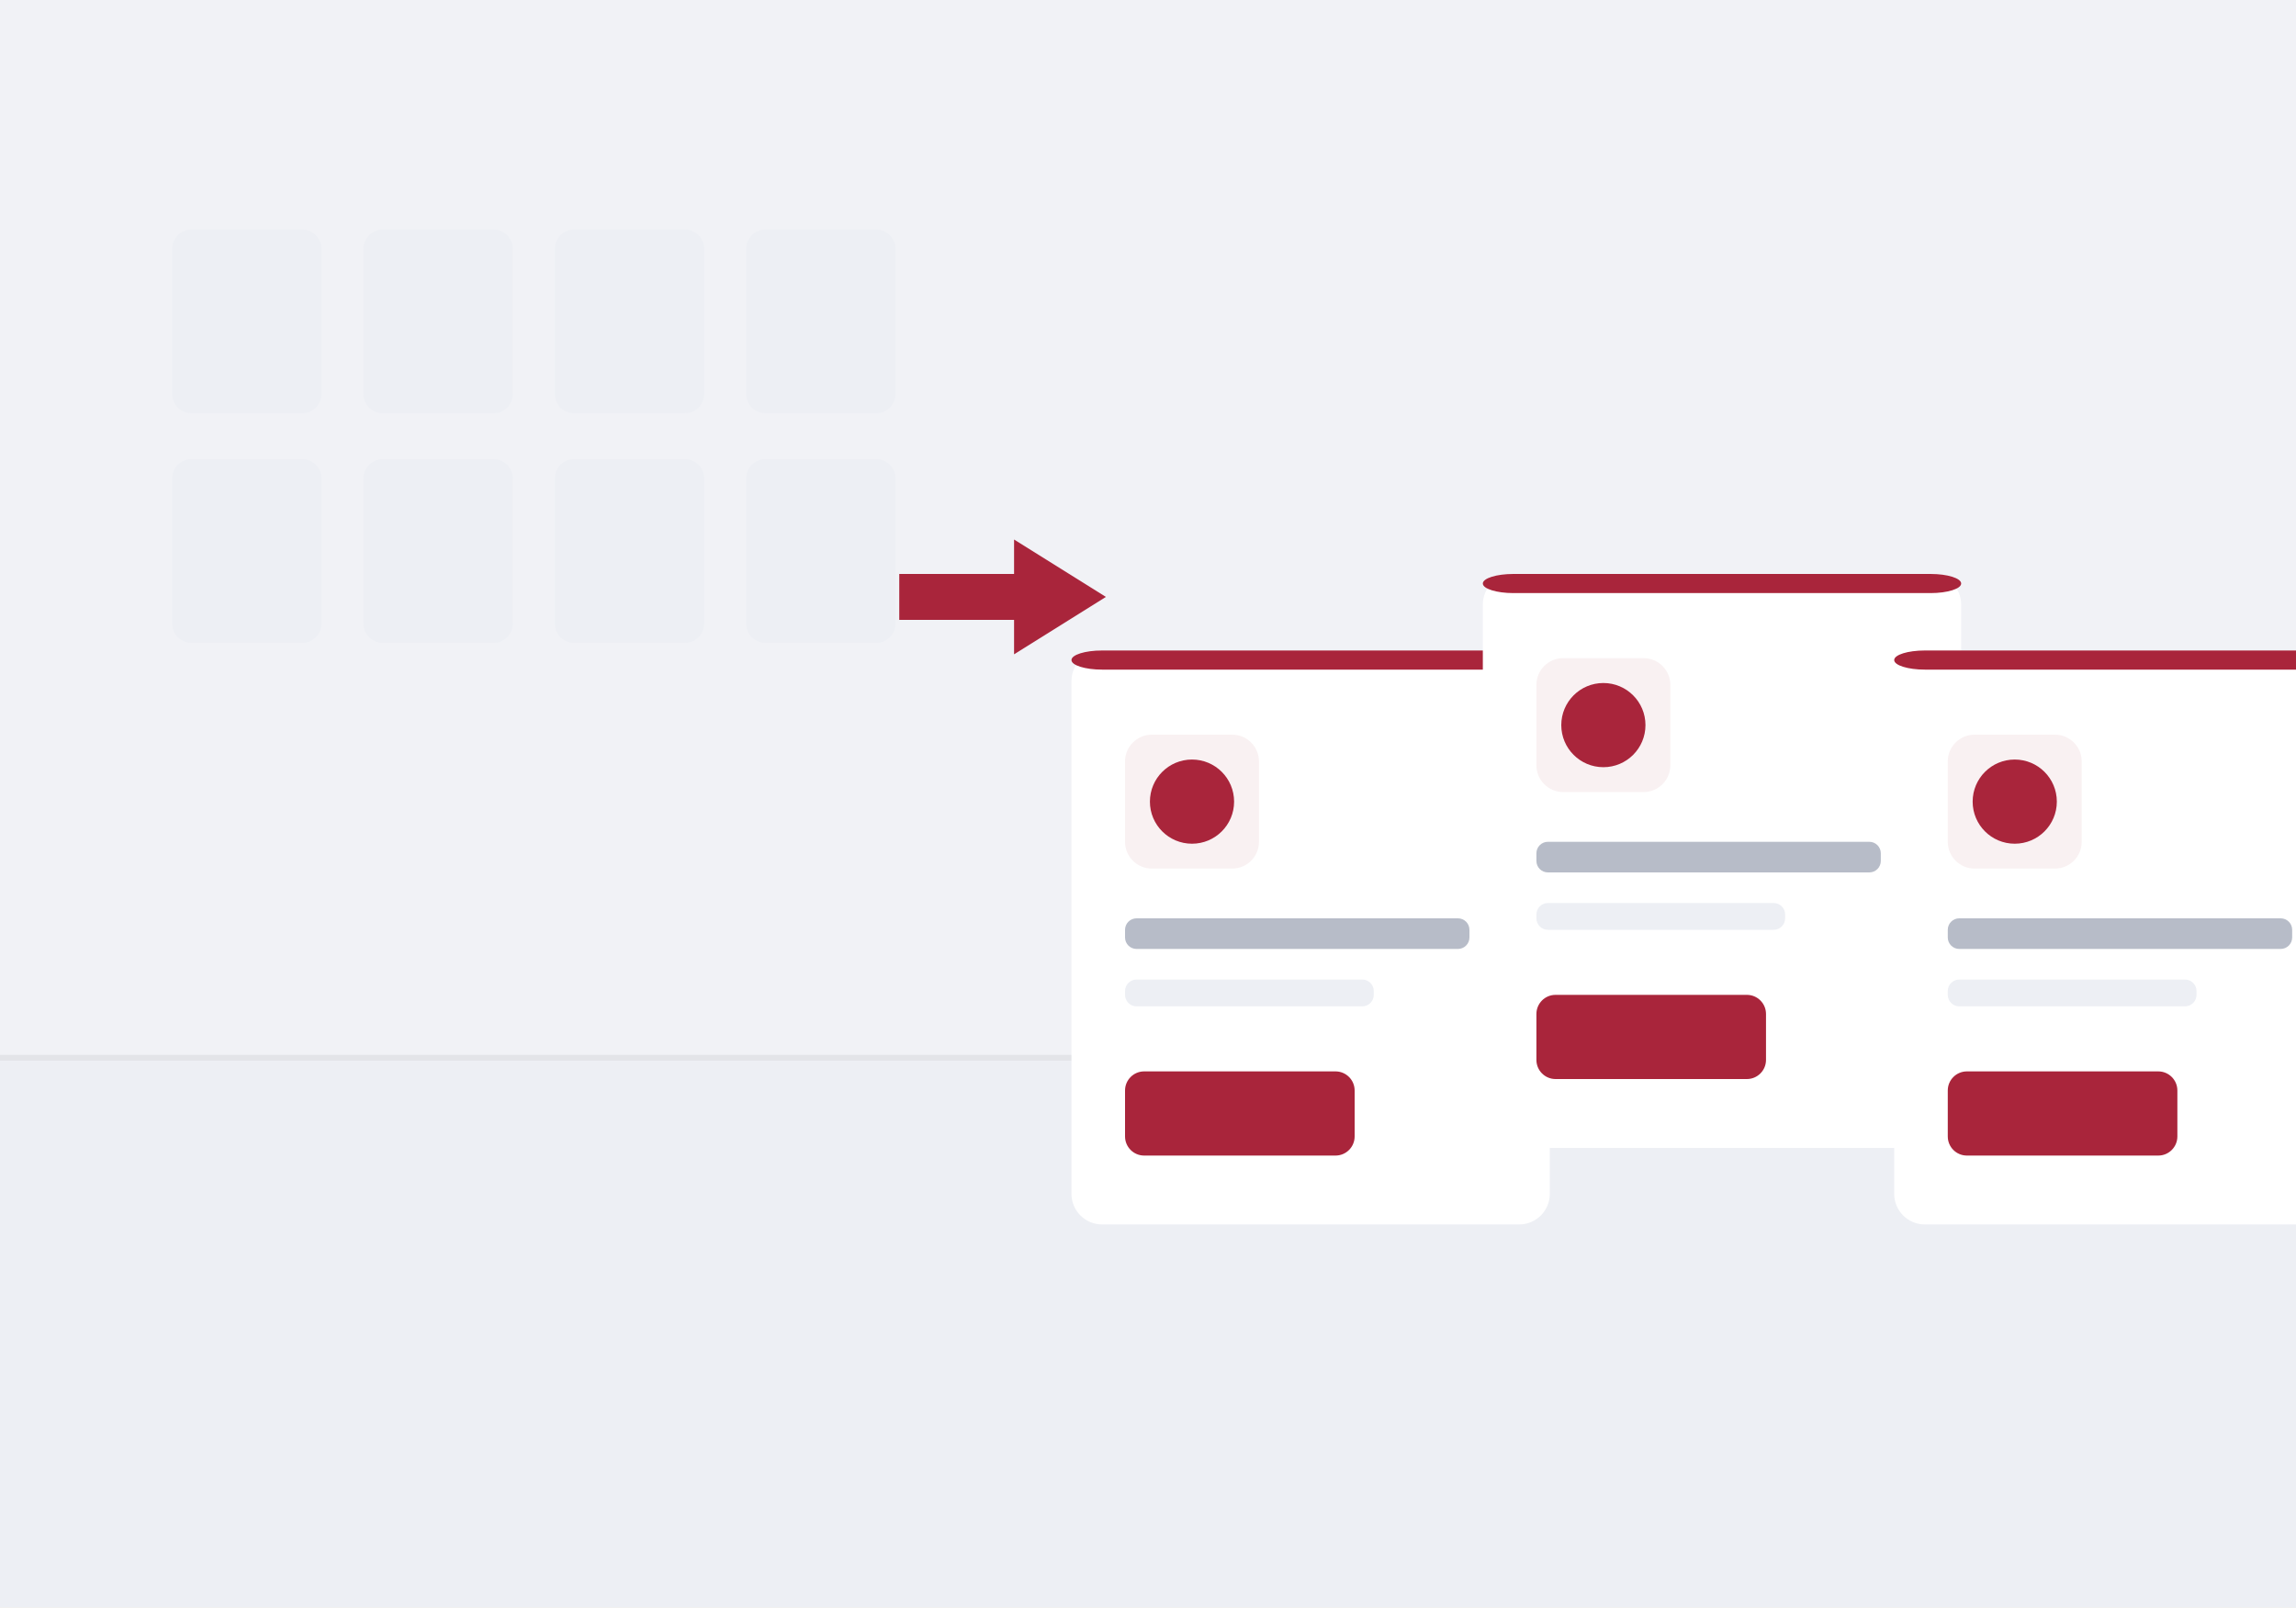
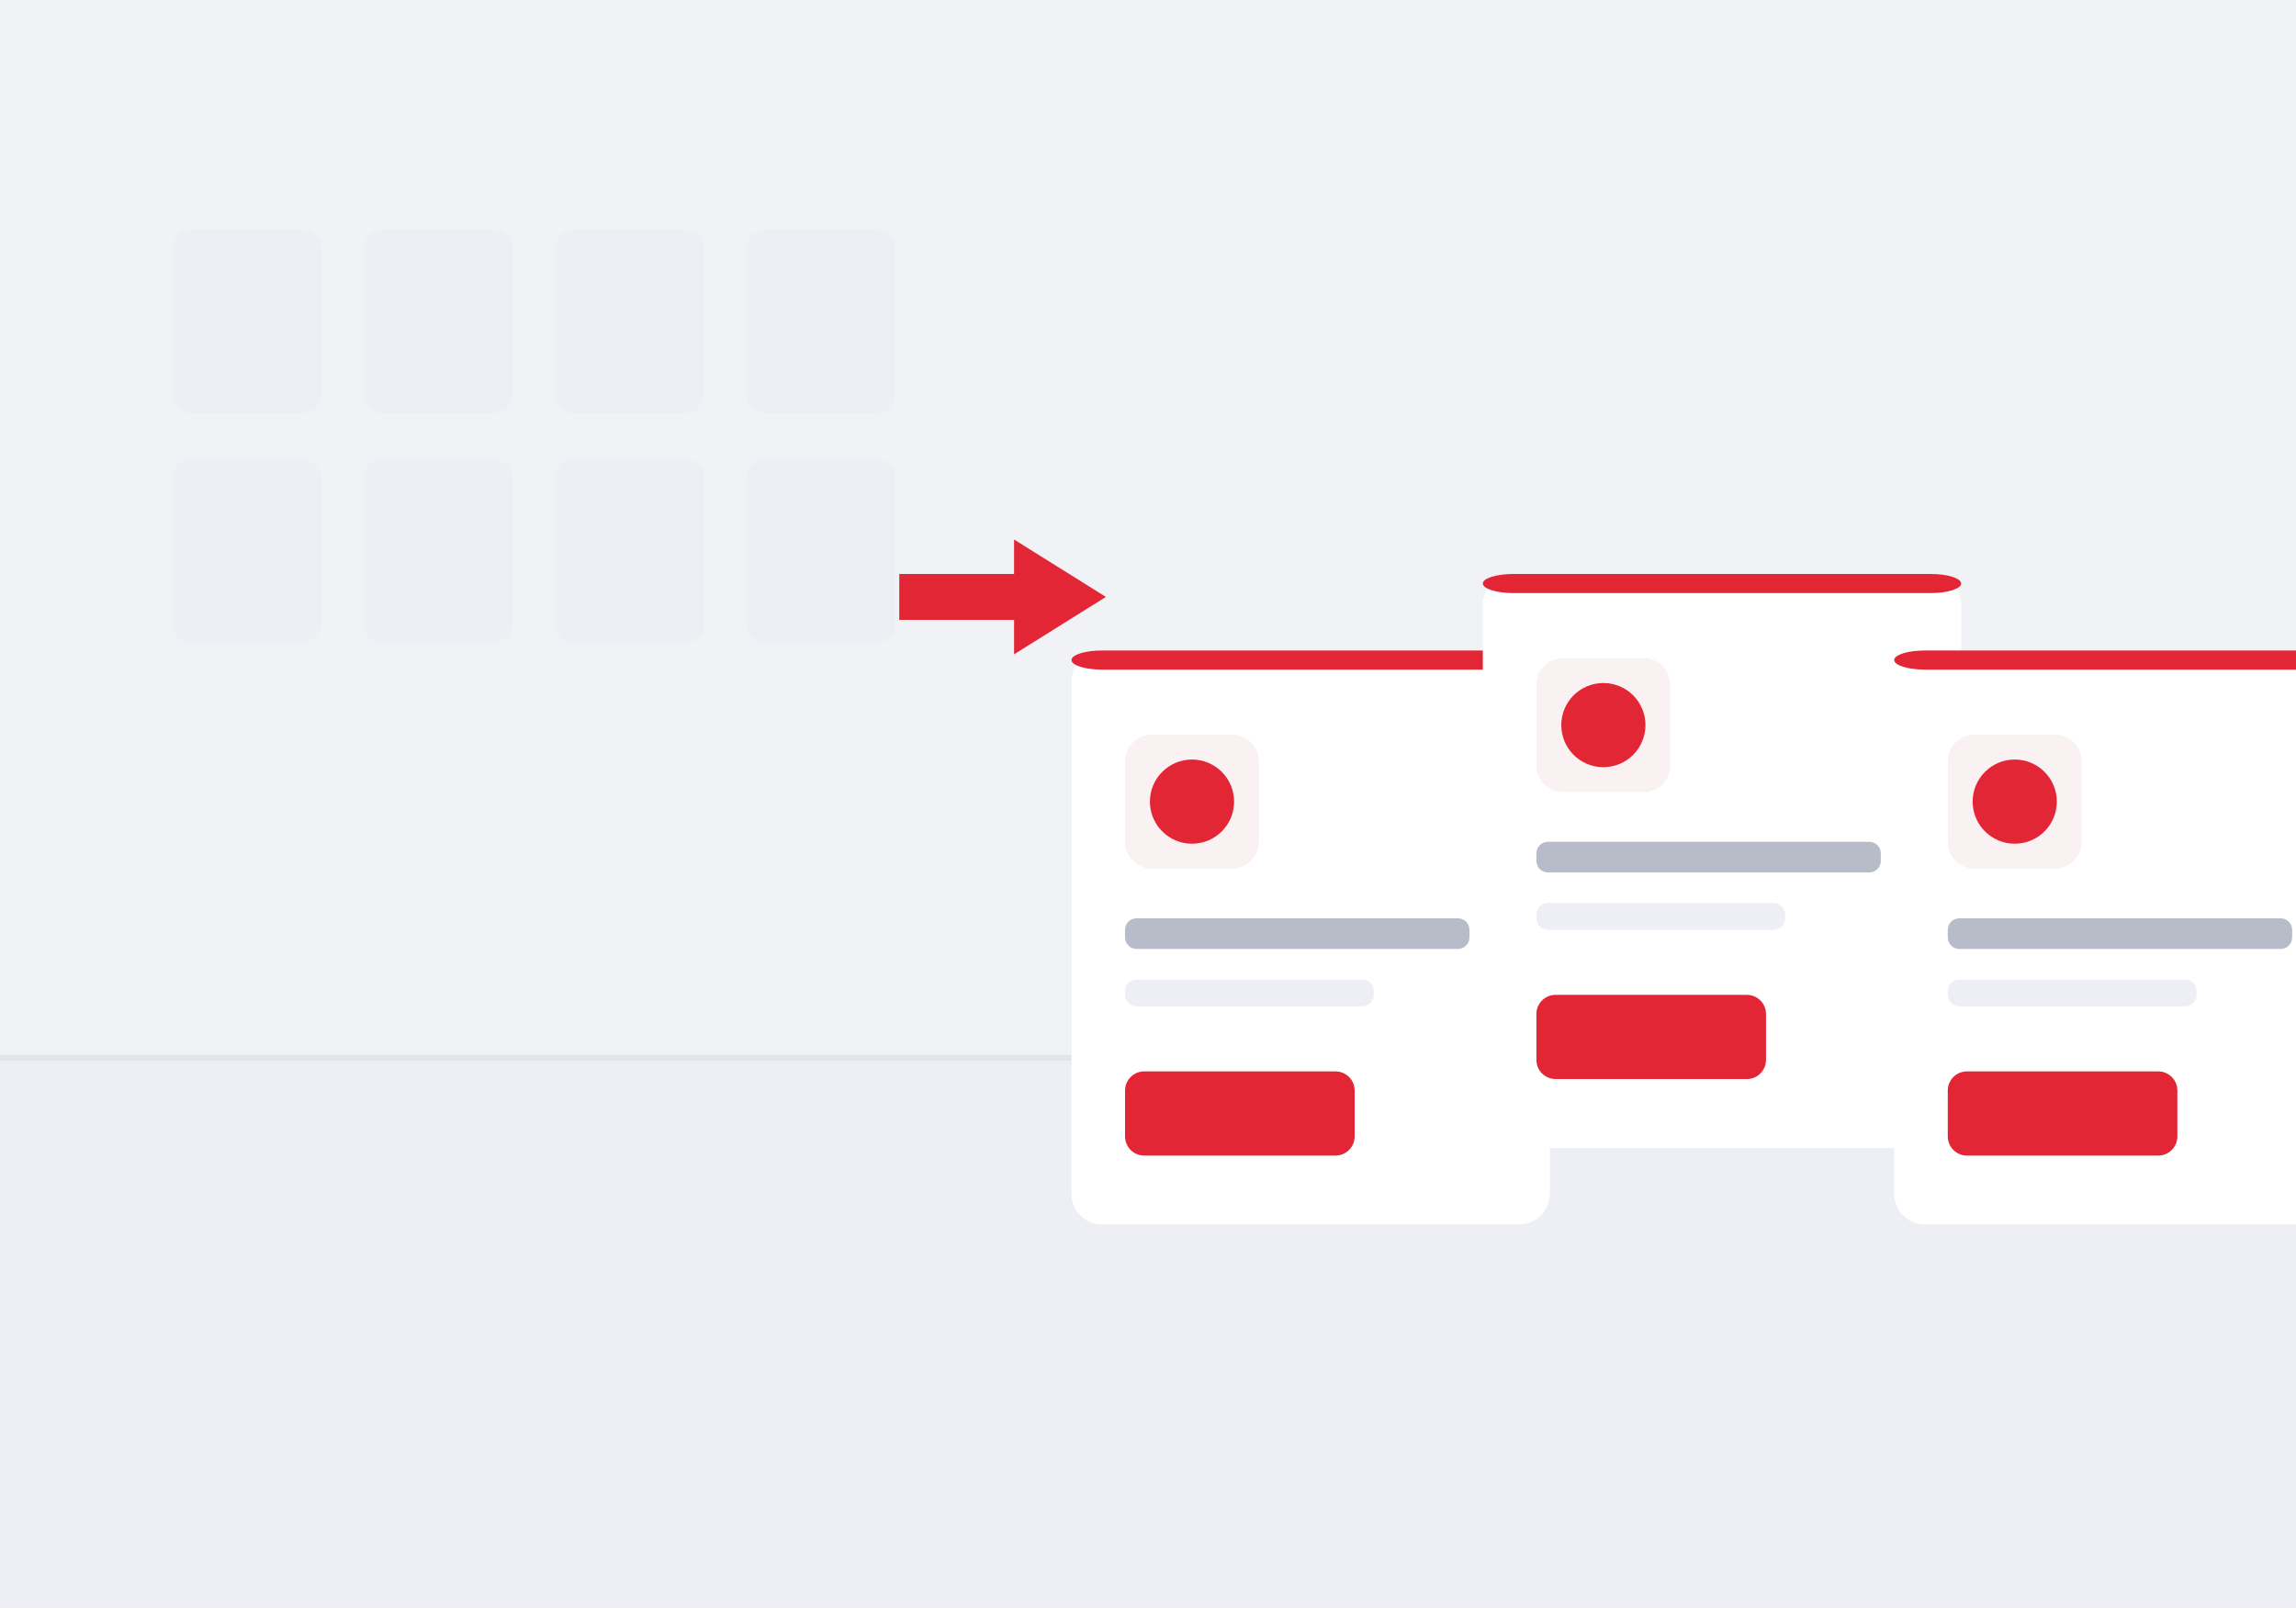
<svg xmlns="http://www.w3.org/2000/svg" viewBox="0 0 1200 840" width="1200" height="840" role="img">
  <rect x="0" y="0" width="1200" height="840" fill="#F7F8FA" />
  <rect x="0" y="0" width="1200" height="554.4" fill="#F1F2F6" />
  <rect x="0" y="554.4" width="1200" height="285.6" fill="#EDEFF4" />
  <rect x="0" y="551.4" width="1200" height="3" fill="rgba(0,0,0,.06)" />
  <rect x="90" y="120" width="78" height="96" fill="#EDEFF4" rx="10" />
  <rect x="190" y="120" width="78" height="96" fill="#EDEFF4" rx="10" />
  <rect x="290" y="120" width="78" height="96" fill="#EDEFF4" rx="10" />
  <rect x="390" y="120" width="78" height="96" fill="#EDEFF4" rx="10" />
  <rect x="90" y="240" width="78" height="96" fill="#EDEFF4" rx="10" />
  <rect x="190" y="240" width="78" height="96" fill="#EDEFF4" rx="10" />
  <rect x="290" y="240" width="78" height="96" fill="#EDEFF4" rx="10" />
  <rect x="390" y="240" width="78" height="96" fill="#EDEFF4" rx="10" />
  <g transform="translate(560,340)">
    <rect x="0" y="0" width="250" height="300" fill="#FFFFFF" rx="16" />
-     <rect x="0" y="0" width="250" height="10" fill="#A9253B" rx="16" />
+     <rect x="0" y="0" width="250" height="10" fill="#E32636" rx="16" />
    <rect x="28" y="44" width="70" height="70" fill="#F9F1F2" rx="14" />
-     <circle cx="63" cy="79" r="22" fill="#A9253B" />
+     <circle cx="63" cy="79" r="22" fill="#E32636" />
    <rect x="28" y="140" width="180" height="16" fill="#B7BCC8" rx="6" />
    <rect x="28" y="172" width="130" height="14" fill="#EDEFF4" rx="6" />
-     <rect x="28" y="220" width="120" height="44" fill="#A9253B" rx="10" />
+     <rect x="28" y="220" width="120" height="44" fill="#E32636" rx="10" />
  </g>
  <g transform="translate(775,300)">
    <rect x="0" y="0" width="250" height="300" fill="#FFFFFF" rx="16" />
-     <rect x="0" y="0" width="250" height="10" fill="#A9253B" rx="16" />
+     <rect x="0" y="0" width="250" height="10" fill="#E32636" rx="16" />
    <rect x="28" y="44" width="70" height="70" fill="#F9F1F2" rx="14" />
-     <circle cx="63" cy="79" r="22" fill="#A9253B" />
+     <circle cx="63" cy="79" r="22" fill="#E32636" />
    <rect x="28" y="140" width="180" height="16" fill="#B7BCC8" rx="6" />
    <rect x="28" y="172" width="130" height="14" fill="#EDEFF4" rx="6" />
-     <rect x="28" y="220" width="120" height="44" fill="#A9253B" rx="10" />
+     <rect x="28" y="220" width="120" height="44" fill="#E32636" rx="10" />
  </g>
  <g transform="translate(990,340)">
    <rect x="0" y="0" width="250" height="300" fill="#FFFFFF" rx="16" />
-     <rect x="0" y="0" width="250" height="10" fill="#A9253B" rx="16" />
+     <rect x="0" y="0" width="250" height="10" fill="#E32636" rx="16" />
    <rect x="28" y="44" width="70" height="70" fill="#F9F1F2" rx="14" />
-     <circle cx="63" cy="79" r="22" fill="#A9253B" />
+     <circle cx="63" cy="79" r="22" fill="#E32636" />
    <rect x="28" y="140" width="180" height="16" fill="#B7BCC8" rx="6" />
    <rect x="28" y="172" width="130" height="14" fill="#EDEFF4" rx="6" />
-     <rect x="28" y="220" width="120" height="44" fill="#A9253B" rx="10" />
+     <rect x="28" y="220" width="120" height="44" fill="#E32636" rx="10" />
  </g>
-   <path d="M470,300 L530,300 L530,282 L578,312 L530,342 L530,324 L470,324 Z" fill="#A9253B" />
+   <path d="M470,300 L530,300 L530,282 L578,312 L530,342 L530,324 L470,324 Z" fill="#E32636" />
</svg>
